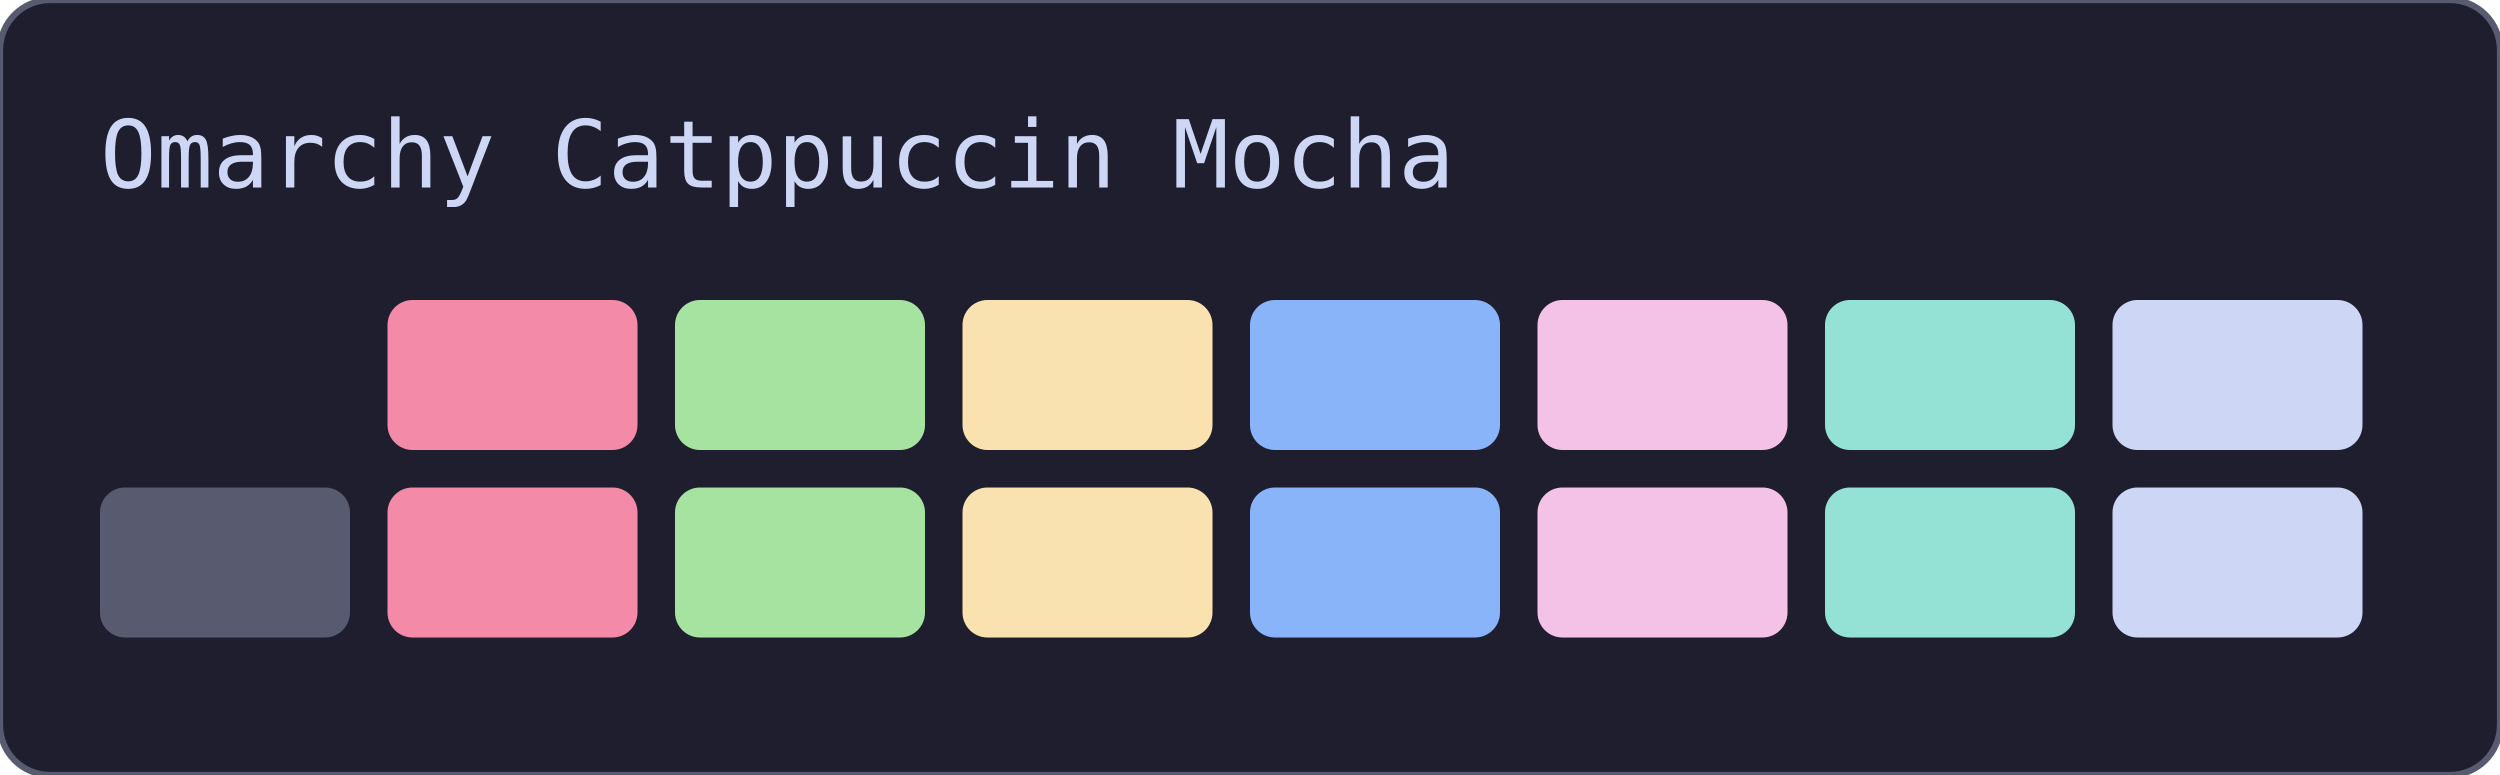
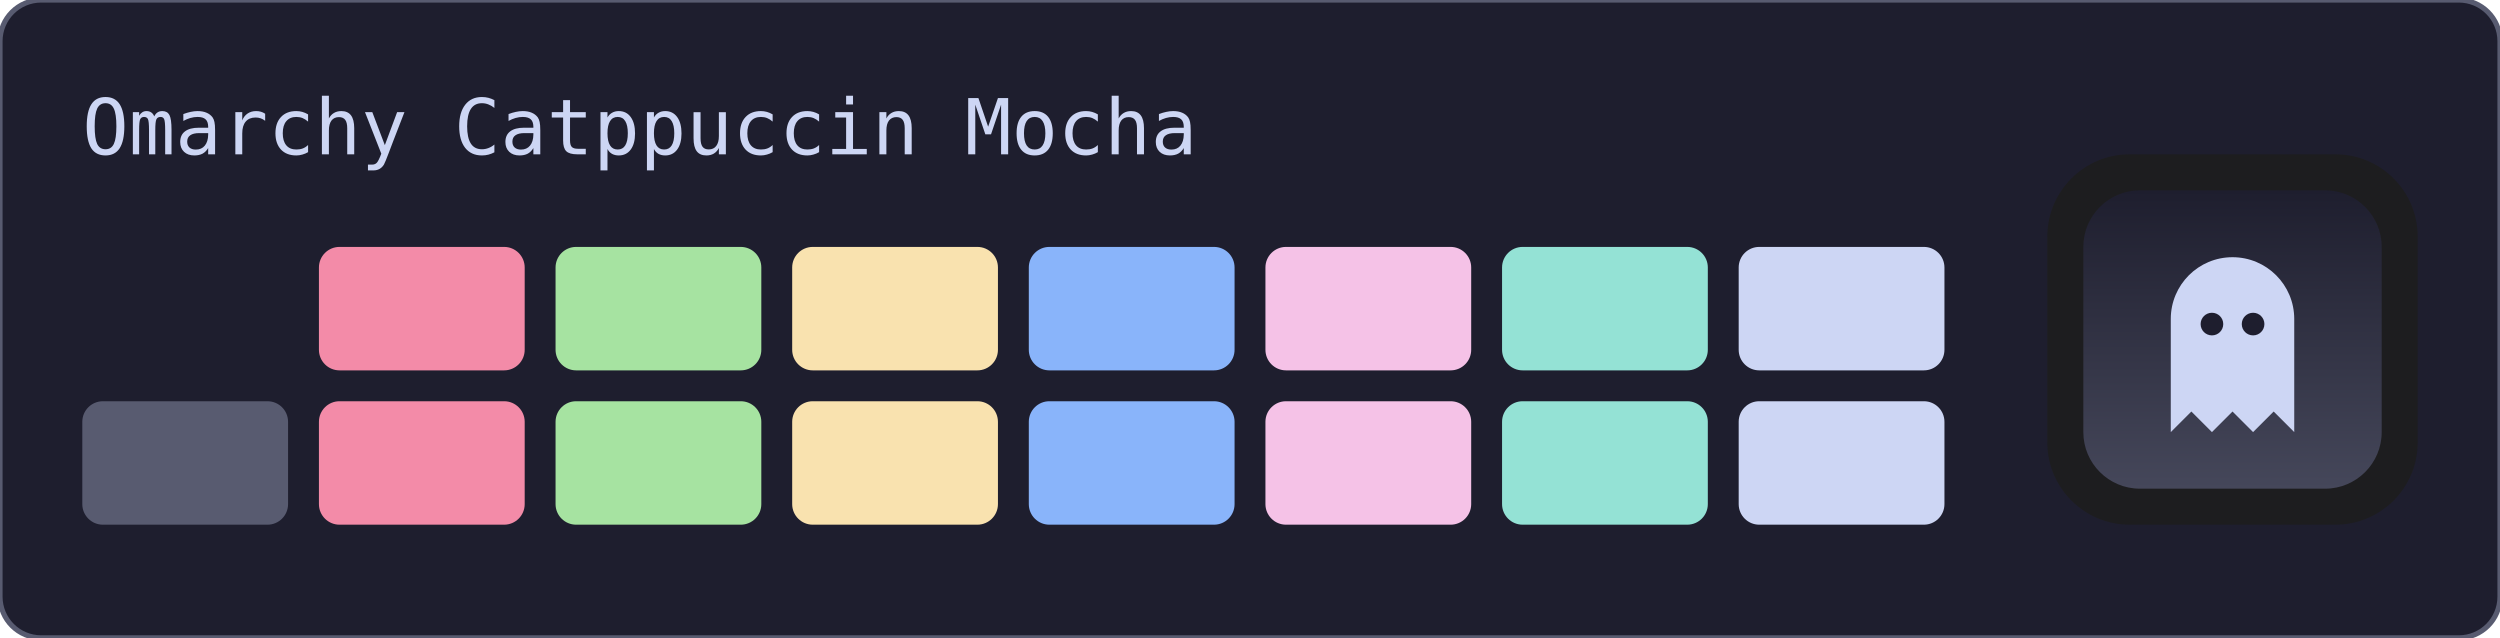
- <svg xmlns="http://www.w3.org/2000/svg" width="400" height="124" viewBox="0 0 400 124">
-   <rect width="400" height="124" rx="8" fill="#1e1e2e" stroke="#585b70" />
+ <svg xmlns="http://www.w3.org/2000/svg" width="486" height="124" viewBox="0 0 486 124">
+   <rect width="486" height="124" rx="8" fill="#1e1e2e" stroke="#585b70" />
  <text x="16" y="30" fill="#cdd6f4" font-family="ui-monospace,Menlo,monospace" font-size="15">Omarchy Catppuccin Mocha</text>
  <rect x="16" y="48" width="40" height="24" rx="4" fill="#1e1e2e" />
  <rect x="62" y="48" width="40" height="24" rx="4" fill="#f38ba8" />
  <rect x="108" y="48" width="40" height="24" rx="4" fill="#a6e3a1" />
  <rect x="154" y="48" width="40" height="24" rx="4" fill="#f9e2af" />
  <rect x="200" y="48" width="40" height="24" rx="4" fill="#89b4fa" />
  <rect x="246" y="48" width="40" height="24" rx="4" fill="#f5c2e7" />
  <rect x="292" y="48" width="40" height="24" rx="4" fill="#94e2d5" />
  <rect x="338" y="48" width="40" height="24" rx="4" fill="#cdd6f4" />
  <rect x="16" y="78" width="40" height="24" rx="4" fill="#585b70" />
  <rect x="62" y="78" width="40" height="24" rx="4" fill="#f38ba8" />
  <rect x="108" y="78" width="40" height="24" rx="4" fill="#a6e3a1" />
  <rect x="154" y="78" width="40" height="24" rx="4" fill="#f9e2af" />
  <rect x="200" y="78" width="40" height="24" rx="4" fill="#89b4fa" />
  <rect x="246" y="78" width="40" height="24" rx="4" fill="#f5c2e7" />
  <rect x="292" y="78" width="40" height="24" rx="4" fill="#94e2d5" />
  <rect x="338" y="78" width="40" height="24" rx="4" fill="#cdd6f4" />
+   <defs>
+     <linearGradient id="screen" x1="0" y1="0" x2="0" y2="1">
+       <stop offset="0" stop-color="#1e1e2e" />
+       <stop offset="1" stop-color="#45475a" />
+     </linearGradient>
+   </defs>
+   <rect x="398" y="30" width="72" height="72" rx="16" fill="#1d1d1f" />
+   <rect x="405" y="37" width="58" height="58" rx="11" fill="url(#screen)" />
+   <path d="M422 84 V62 a12 12 0 0 1 24 0 V84 l-4-4 -4 4 -4-4 -4 4 -4-4 z" fill="#cdd6f4" />
+   <circle cx="430" cy="63" r="2.2" fill="#1e1e2e" />
+   <circle cx="438" cy="63" r="2.2" fill="#1e1e2e" />
</svg>
